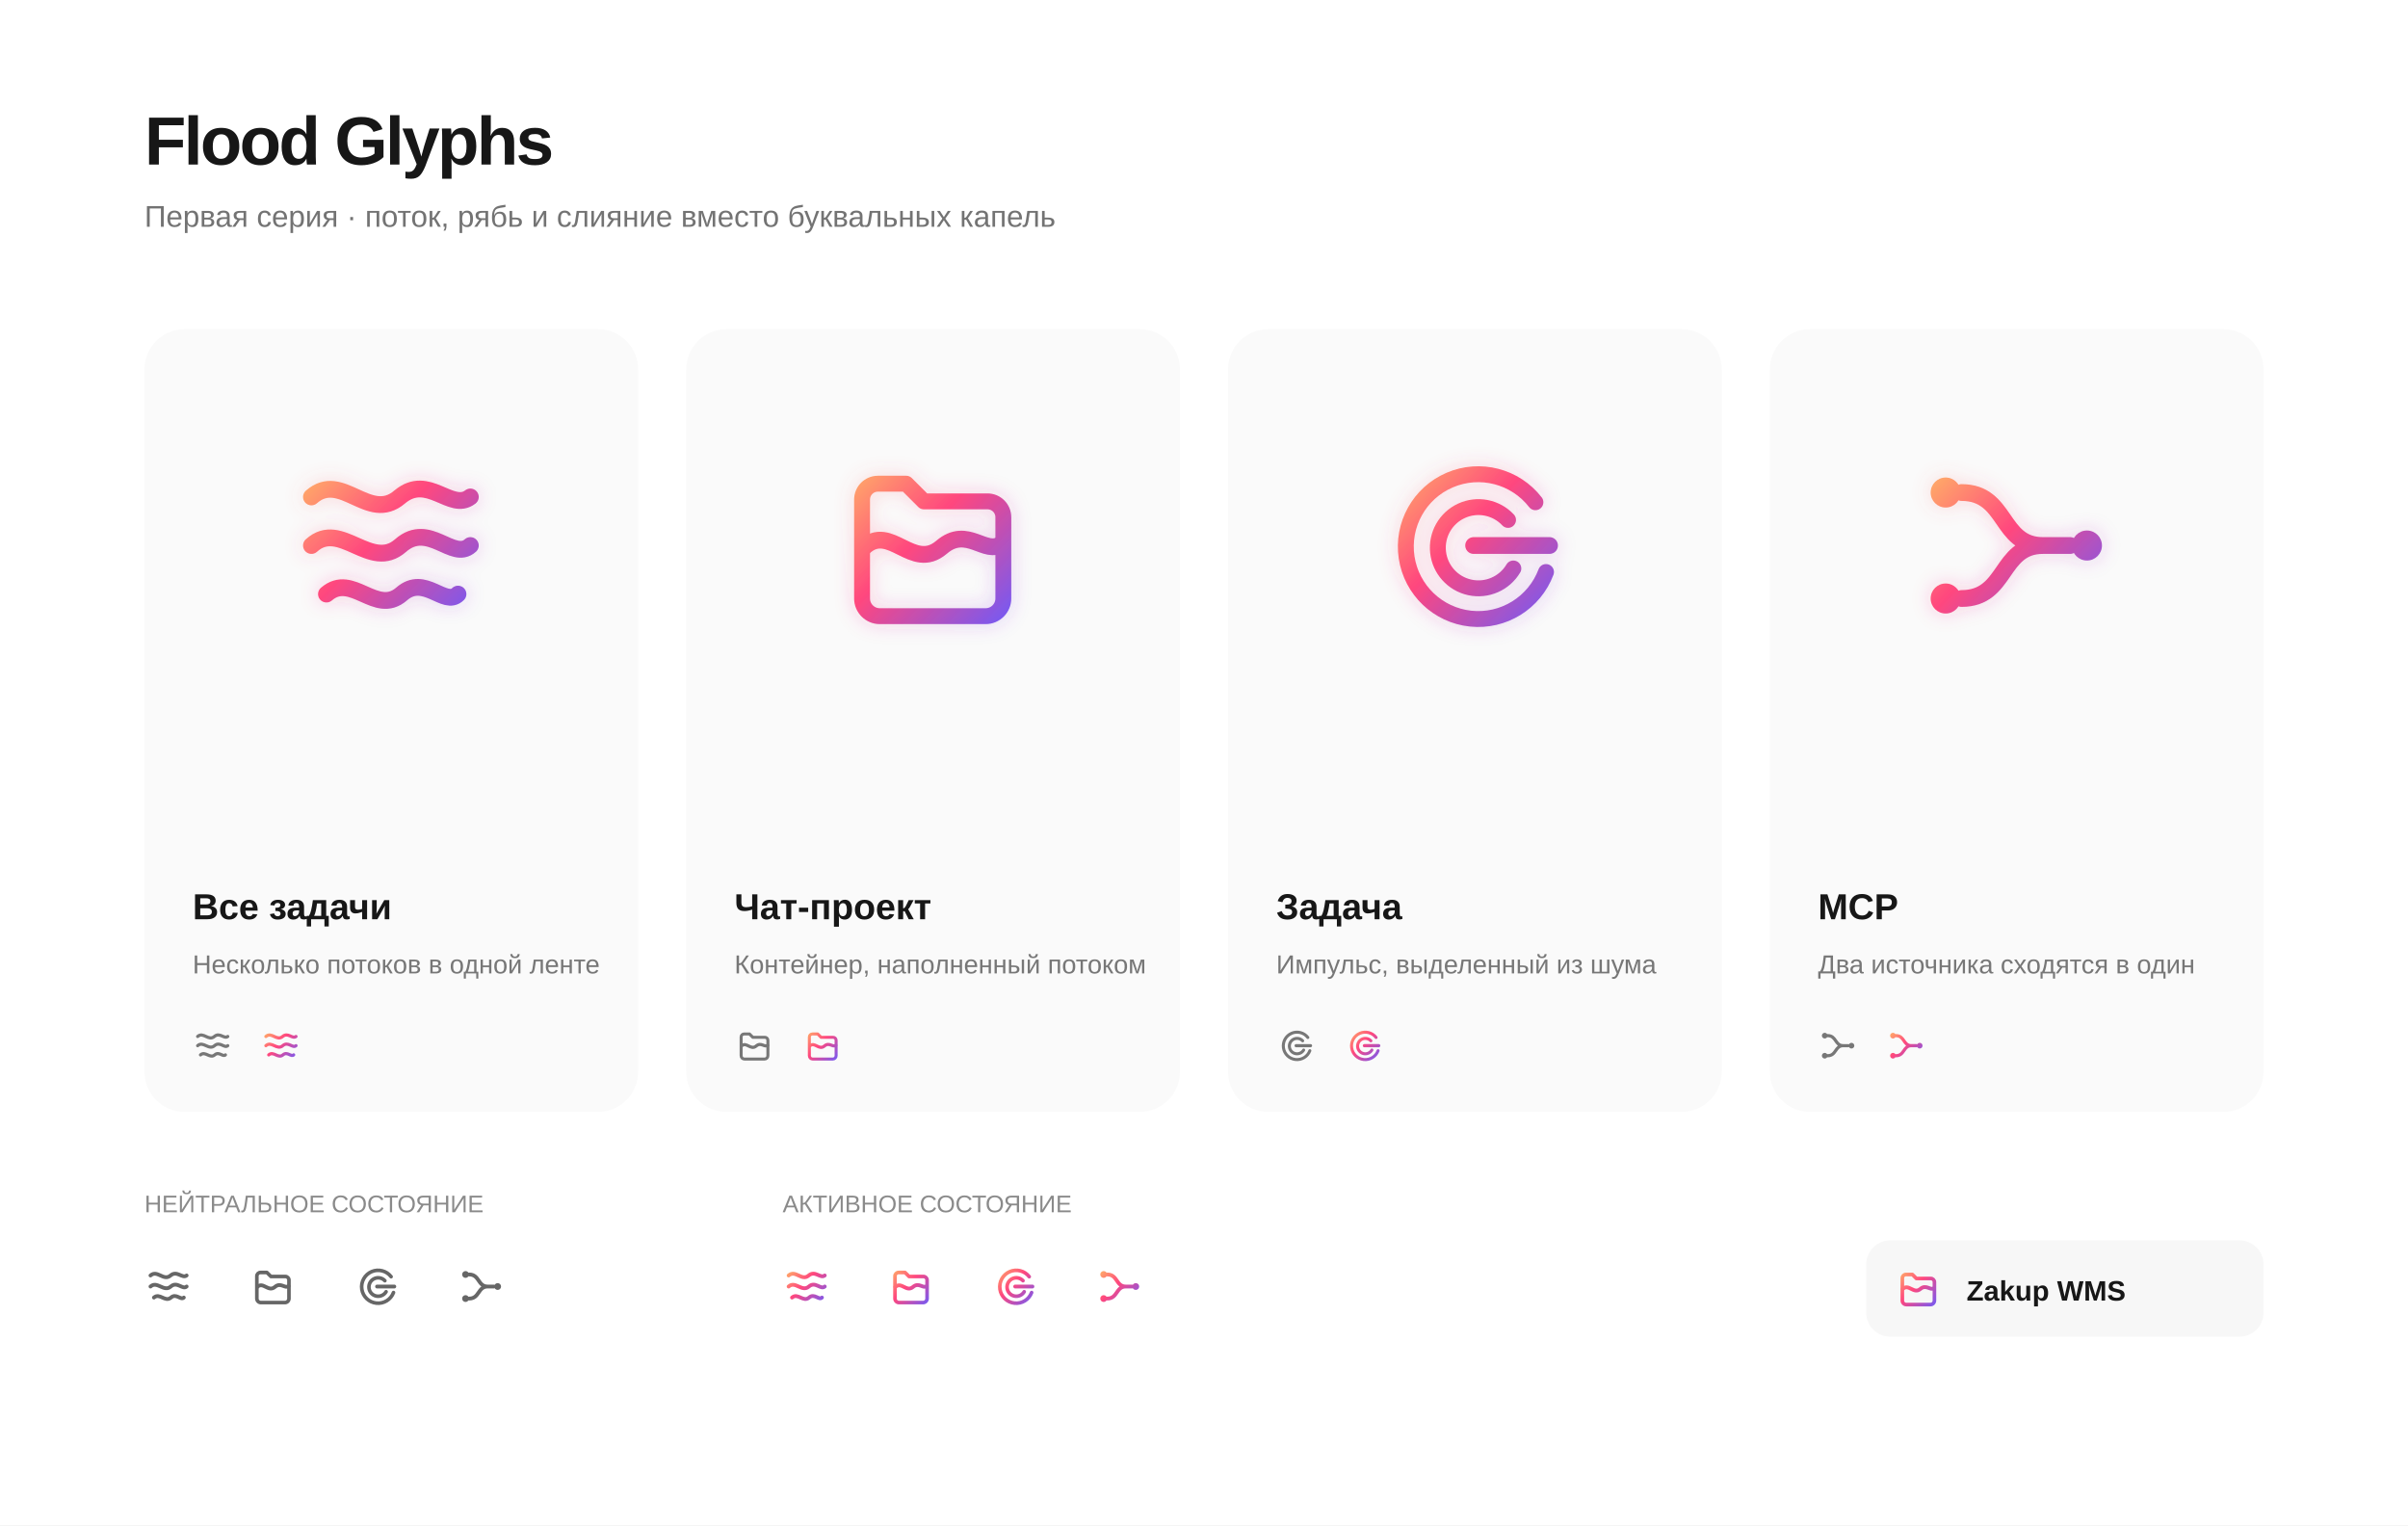
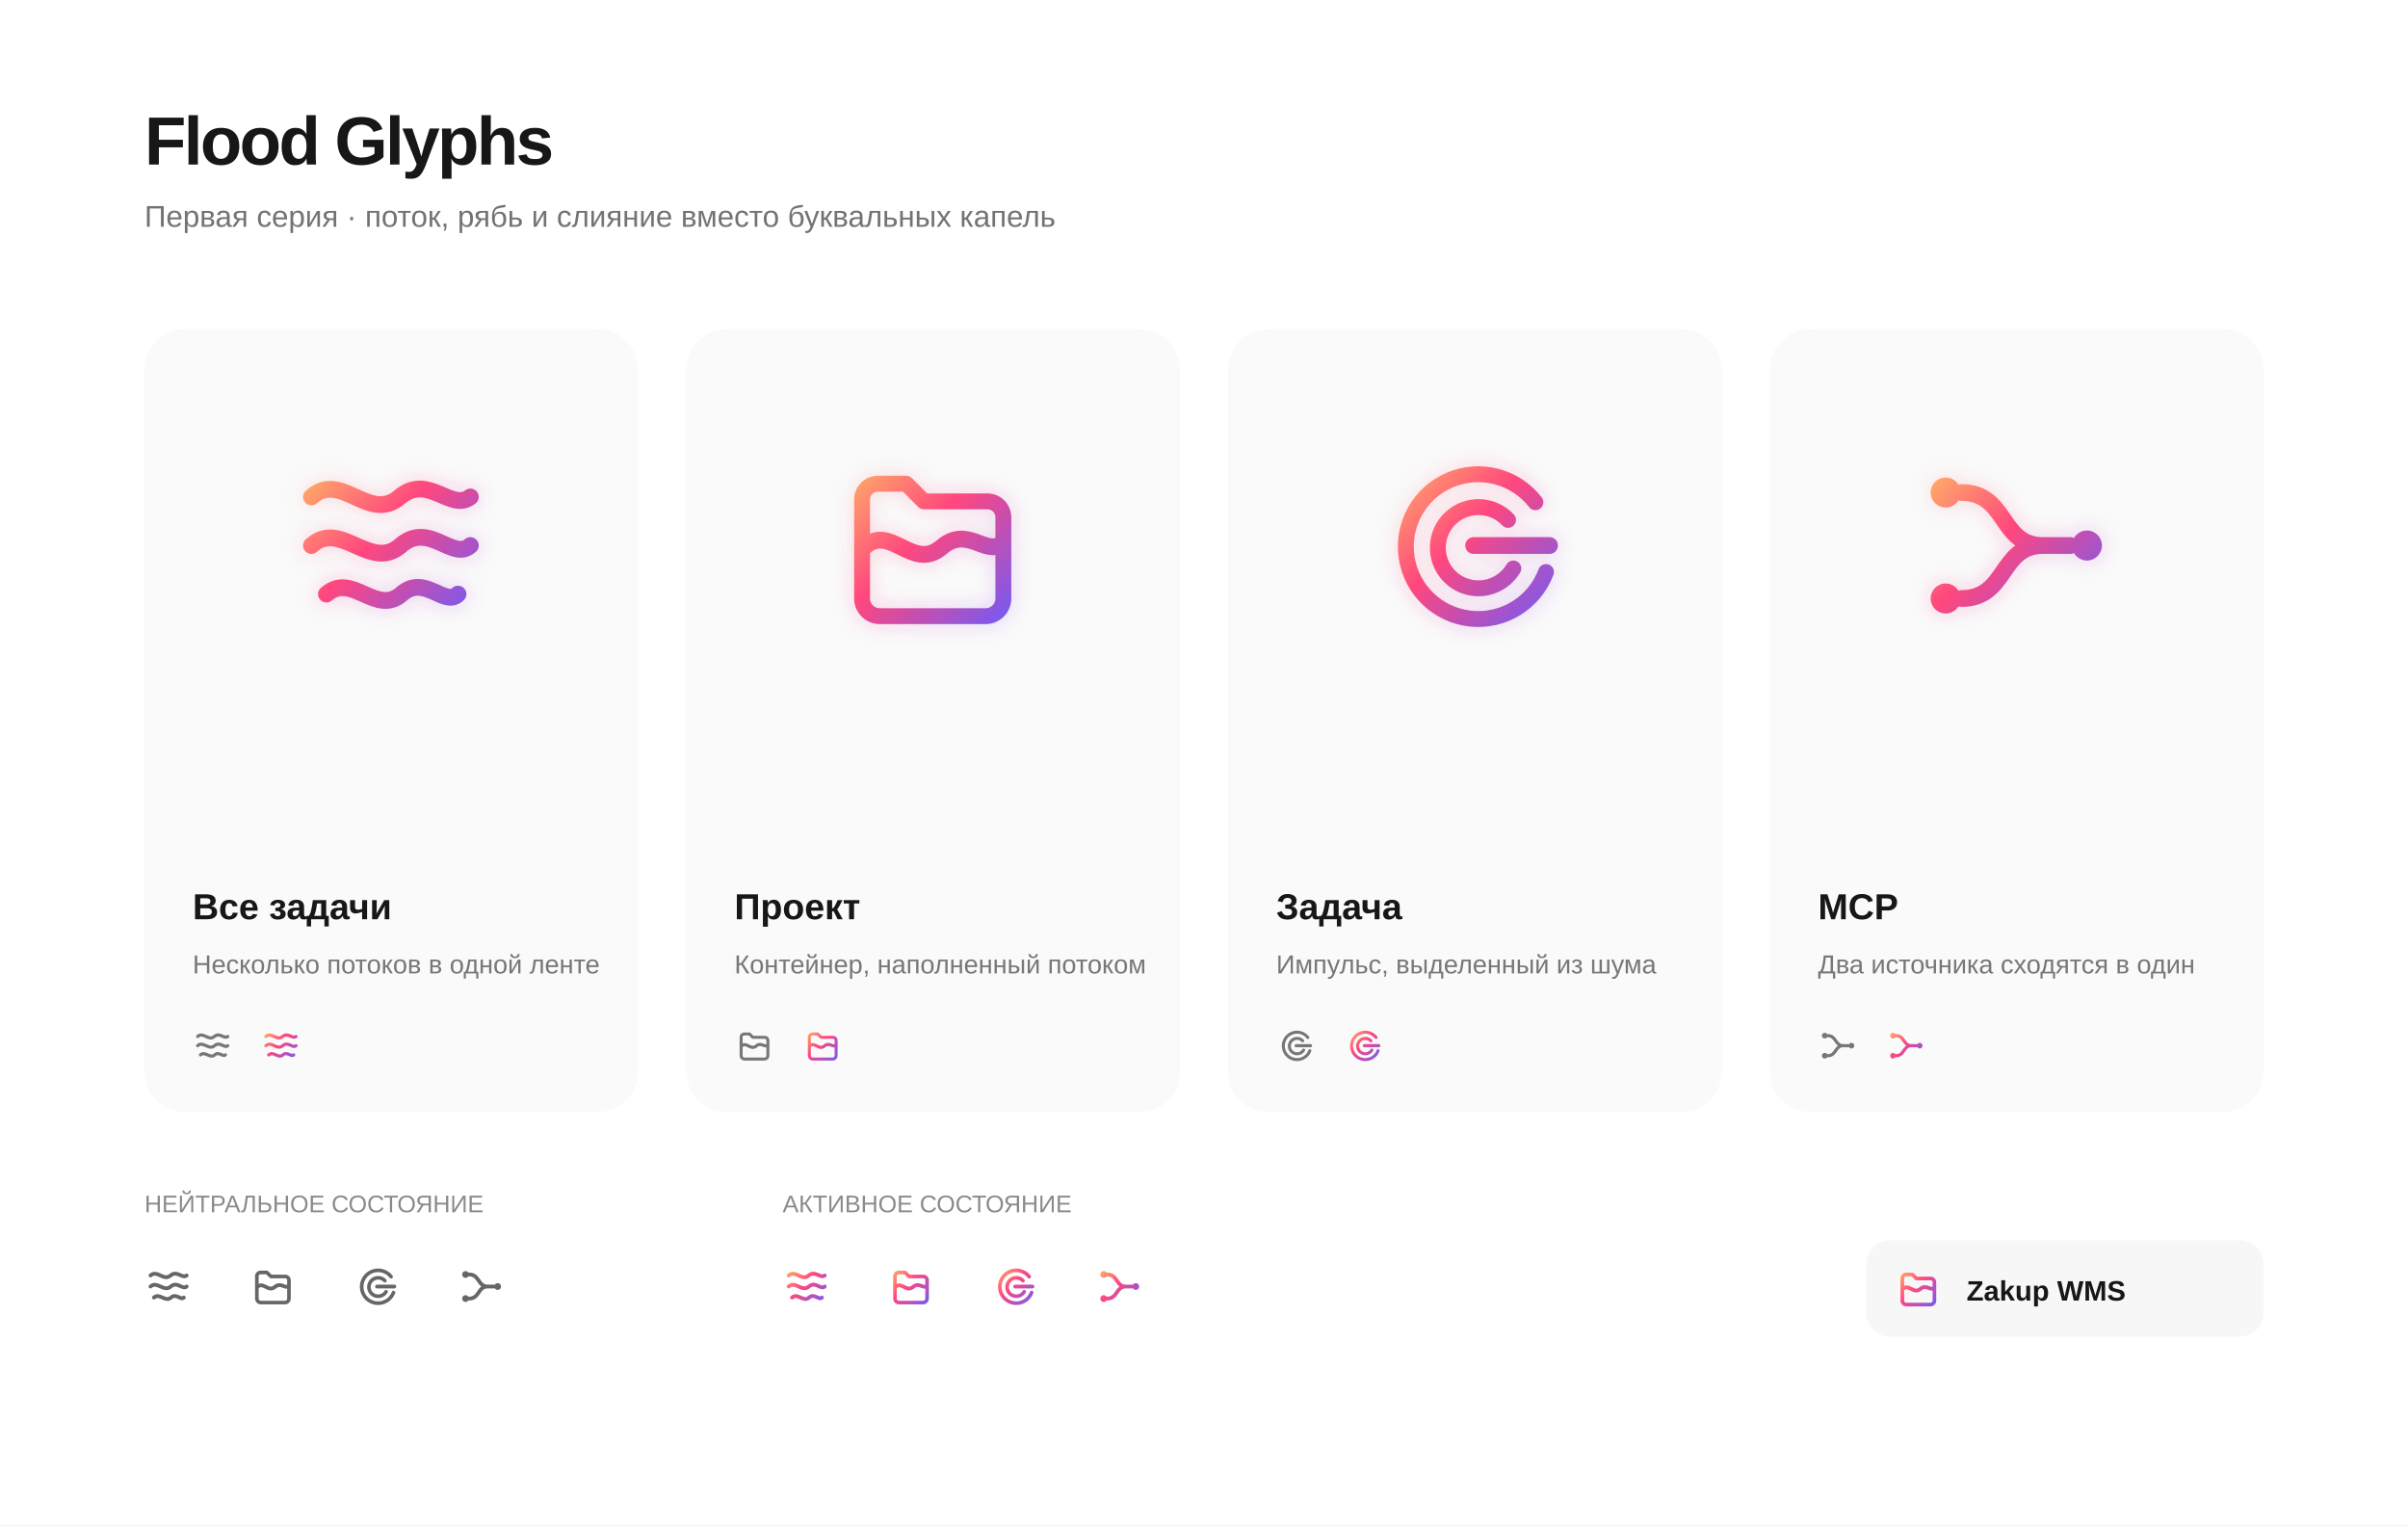
<svg xmlns="http://www.w3.org/2000/svg" width="1200" height="760" viewBox="0 0 1200 760" fill="none">
  <defs>
    <linearGradient id="floodLine" x1="3" y1="3" x2="22" y2="21" gradientUnits="userSpaceOnUse">
      <stop stop-color="#FFB067" />
      <stop offset="0.42" stop-color="#FF477E" />
      <stop offset="1" stop-color="#675CFF" />
    </linearGradient>
    <radialGradient id="floodCore" cx="0" cy="0" r="1" gradientTransform="translate(10 8) rotate(51) scale(17)">
      <stop stop-color="#251629" />
      <stop offset="0.34" stop-color="#FF477E" />
      <stop offset="0.68" stop-color="#FF9668" />
      <stop offset="1" stop-color="#675CFF" />
    </radialGradient>
    <filter id="softGlow" x="-60%" y="-60%" width="220%" height="220%">
      <feGaussianBlur stdDeviation="1.1" result="blur" />
      <feColorMatrix in="blur" type="matrix" values="1 0 0 0 0  0 0.45 0 0 0  0 0 1 0 0  0 0 0 .22 0" />
      <feMerge>
        <feMergeNode />
        <feMergeNode in="SourceGraphic" />
      </feMerge>
    </filter>
    <symbol id="all-tasks" viewBox="0 0 24 24">
      <path d="M3 6.5C6.4 3.5 9.5 9.5 13 6.5C16.2 3.8 18.8 8.2 21 6.5" stroke="currentColor" stroke-width="1.9" stroke-linecap="round" />
      <path d="M3 12C6.3 9 9.7 15 13.1 12C16.3 9.2 19 13.8 21 12" stroke="currentColor" stroke-width="1.9" stroke-linecap="round" />
      <path d="M4.7 17.5C7.6 15 10.3 20 13.2 17.5C15.8 15.2 18.1 19 19.6 17.5" stroke="currentColor" stroke-width="1.9" stroke-linecap="round" />
    </symbol>
    <symbol id="chat-project" viewBox="0 0 24 24">
      <path d="M4 8.3V6.8C4 5.8 4.8 5 5.8 5H9L11 7H18.2C19.2 7 20 7.8 20 8.8V18C20 19.1 19.1 20 18 20H6C4.9 20 4 19.1 4 18V8.3Z" stroke="currentColor" stroke-width="1.8" stroke-linejoin="round" />
      <path d="M4.2 12.2C7.2 9.4 9.7 15 13 12.2C15.9 9.7 18 13.2 19.8 11.8" stroke="currentColor" stroke-width="1.9" stroke-linecap="round" />
    </symbol>
    <symbol id="task-ripple" viewBox="0 0 24 24">
      <path d="M18.9 7.1A8.2 8.2 0 1 0 20.1 15" stroke="currentColor" stroke-width="1.8" stroke-linecap="round" />
      <path d="M15.8 9.1A4.6 4.6 0 1 0 16.4 14.6" stroke="currentColor" stroke-width="1.8" stroke-linecap="round" />
      <path d="M11.9 12H20.5" stroke="currentColor" stroke-width="1.9" stroke-linecap="round" />
    </symbol>
    <symbol id="mcp-confluence" viewBox="0 0 24 24">
      <circle cx="4" cy="6" r="1.7" fill="currentColor" />
      <circle cx="4" cy="18" r="1.7" fill="currentColor" />
      <circle cx="20" cy="12" r="1.7" fill="currentColor" />
      <path d="M5.8 6C11 6 10.1 12 15 12H18.1M5.8 18C11 18 10.1 12 15 12" stroke="currentColor" stroke-width="1.9" stroke-linecap="round" />
    </symbol>
    <mask id="mask-all">
      <g color="white">
        <use href="#all-tasks" width="24" height="24" />
      </g>
    </mask>
    <mask id="mask-project">
      <g color="white">
        <use href="#chat-project" width="24" height="24" />
      </g>
    </mask>
    <mask id="mask-task">
      <g color="white">
        <use href="#task-ripple" width="24" height="24" />
      </g>
    </mask>
    <mask id="mask-mcp">
      <g color="white">
        <use href="#mcp-confluence" width="24" height="24" />
      </g>
    </mask>
  </defs>
  <rect width="1200" height="760" fill="white" />
  <text x="72" y="82" fill="#171717" font-family="Golos Text, Arial, sans-serif" font-size="34" font-weight="650" letter-spacing="-1.2">Flood Glyphs</text>
  <text x="72" y="113" fill="#737373" font-family="Golos Text, Arial, sans-serif" font-size="15">Первая серия · поток, рябь и слияние вместо буквальных капель</text>
  <g transform="translate(72 164)">
    <rect width="246" height="390" rx="20" fill="#FAFAFA" />
    <g transform="translate(70 55) scale(4.4)" filter="url(#softGlow)">
      <rect width="24" height="24" fill="url(#floodLine)" mask="url(#mask-all)" />
    </g>
    <text x="24" y="294" fill="#171717" font-family="Golos Text, Arial, sans-serif" font-size="18" font-weight="600">Все задачи</text>
    <text x="24" y="321" fill="#777" font-family="Golos Text, Arial, sans-serif" font-size="13">Несколько потоков в одной ленте</text>
    <g transform="translate(24 347)" color="#777">
      <use href="#all-tasks" width="20" height="20" />
    </g>
    <g transform="translate(58 347) scale(.8333)">
      <rect width="24" height="24" fill="url(#floodLine)" mask="url(#mask-all)" />
    </g>
  </g>
  <g transform="translate(342 164)">
    <rect width="246" height="390" rx="20" fill="#FAFAFA" />
    <g transform="translate(70 55) scale(4.4)" filter="url(#softGlow)">
      <rect width="24" height="24" fill="url(#floodLine)" mask="url(#mask-project)" />
    </g>
-     <text x="24" y="294" fill="#171717" font-family="Golos Text, Arial, sans-serif" font-size="18" font-weight="600">Чат-проект</text>
+     <text x="24" y="294" fill="#171717" font-family="Golos Text, Arial, sans-serif" font-size="18" font-weight="600">Проект</text>
    <text x="24" y="321" fill="#777" font-family="Golos Text, Arial, sans-serif" font-size="13">Контейнер, наполненный потоком</text>
    <g transform="translate(24 347)" color="#777">
      <use href="#chat-project" width="20" height="20" />
    </g>
    <g transform="translate(58 347) scale(.8333)">
      <rect width="24" height="24" fill="url(#floodLine)" mask="url(#mask-project)" />
    </g>
  </g>
  <g transform="translate(612 164)">
    <rect width="246" height="390" rx="20" fill="#FAFAFA" />
    <g transform="translate(70 55) scale(4.4)" filter="url(#softGlow)">
      <rect width="24" height="24" fill="url(#floodLine)" mask="url(#mask-task)" />
    </g>
    <text x="24" y="294" fill="#171717" font-family="Golos Text, Arial, sans-serif" font-size="18" font-weight="600">Задача</text>
    <text x="24" y="321" fill="#777" font-family="Golos Text, Arial, sans-serif" font-size="13">Импульс, выделенный из шума</text>
    <g transform="translate(24 347)" color="#777">
      <use href="#task-ripple" width="20" height="20" />
    </g>
    <g transform="translate(58 347) scale(.8333)">
      <rect width="24" height="24" fill="url(#floodLine)" mask="url(#mask-task)" />
    </g>
  </g>
  <g transform="translate(882 164)">
    <rect width="246" height="390" rx="20" fill="#FAFAFA" />
    <g transform="translate(70 55) scale(4.4)" filter="url(#softGlow)">
      <rect width="24" height="24" fill="url(#floodLine)" mask="url(#mask-mcp)" />
    </g>
    <text x="24" y="294" fill="#171717" font-family="Golos Text, Arial, sans-serif" font-size="18" font-weight="600">MCP</text>
    <text x="24" y="321" fill="#777" font-family="Golos Text, Arial, sans-serif" font-size="13">Два источника сходятся в один</text>
    <g transform="translate(24 347)" color="#777">
      <use href="#mcp-confluence" width="20" height="20" />
    </g>
    <g transform="translate(58 347) scale(.8333)">
      <rect width="24" height="24" fill="url(#floodLine)" mask="url(#mask-mcp)" />
    </g>
  </g>
  <g transform="translate(72 604)">
    <text x="0" y="0" fill="#8A8A8A" font-family="Golos Text, Arial, sans-serif" font-size="12">НЕЙТРАЛЬНОЕ СОСТОЯНИЕ</text>
    <g transform="translate(0 25)" color="#666">
      <use href="#all-tasks" width="24" height="24" />
    </g>
    <g transform="translate(52 25)" color="#666">
      <use href="#chat-project" width="24" height="24" />
    </g>
    <g transform="translate(104 25)" color="#666">
      <use href="#task-ripple" width="24" height="24" />
    </g>
    <g transform="translate(156 25)" color="#666">
      <use href="#mcp-confluence" width="24" height="24" />
    </g>
  </g>
  <g transform="translate(390 604)">
    <text x="0" y="0" fill="#8A8A8A" font-family="Golos Text, Arial, sans-serif" font-size="12">АКТИВНОЕ СОСТОЯНИЕ</text>
    <g transform="translate(0 25)">
      <rect width="24" height="24" fill="url(#floodLine)" mask="url(#mask-all)" />
    </g>
    <g transform="translate(52 25)">
      <rect width="24" height="24" fill="url(#floodLine)" mask="url(#mask-project)" />
    </g>
    <g transform="translate(104 25)">
      <rect width="24" height="24" fill="url(#floodLine)" mask="url(#mask-task)" />
    </g>
    <g transform="translate(156 25)">
      <rect width="24" height="24" fill="url(#floodLine)" mask="url(#mask-mcp)" />
    </g>
  </g>
  <g transform="translate(930 618)">
    <rect width="198" height="48" rx="12" fill="#F7F7F7" />
    <g transform="translate(14 12)">
      <rect width="24" height="24" fill="url(#floodLine)" mask="url(#mask-project)" />
    </g>
    <text x="50" y="30" fill="#171717" font-family="Golos Text, Arial, sans-serif" font-size="14" font-weight="550">Zakup WMS</text>
  </g>
</svg>
